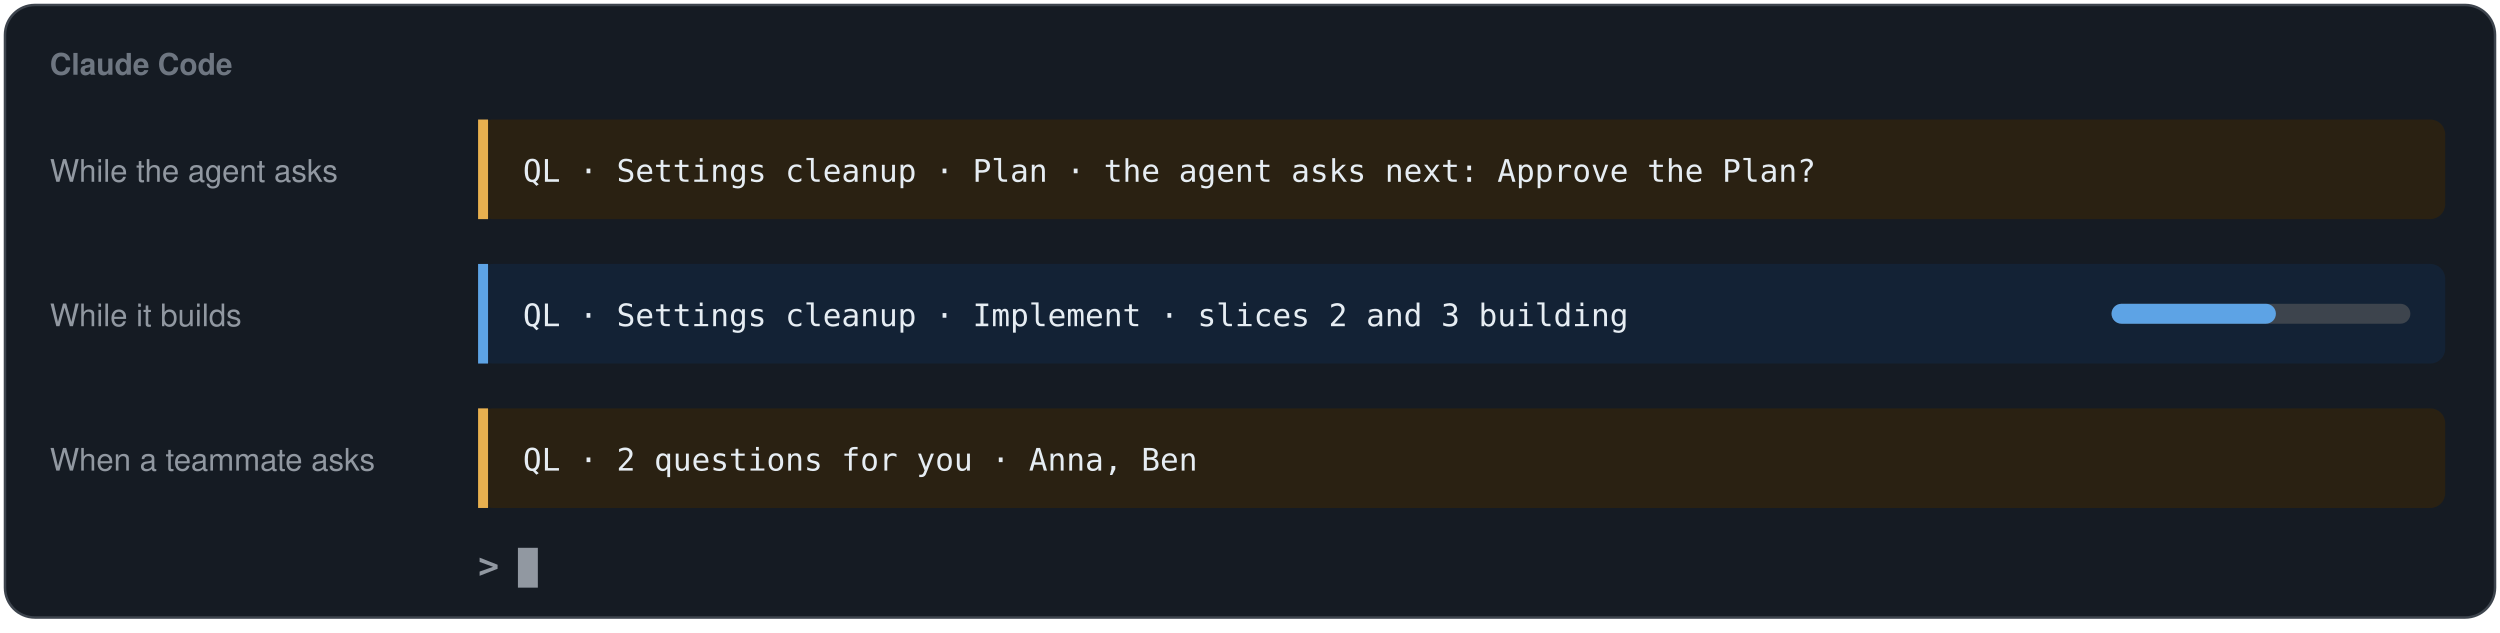
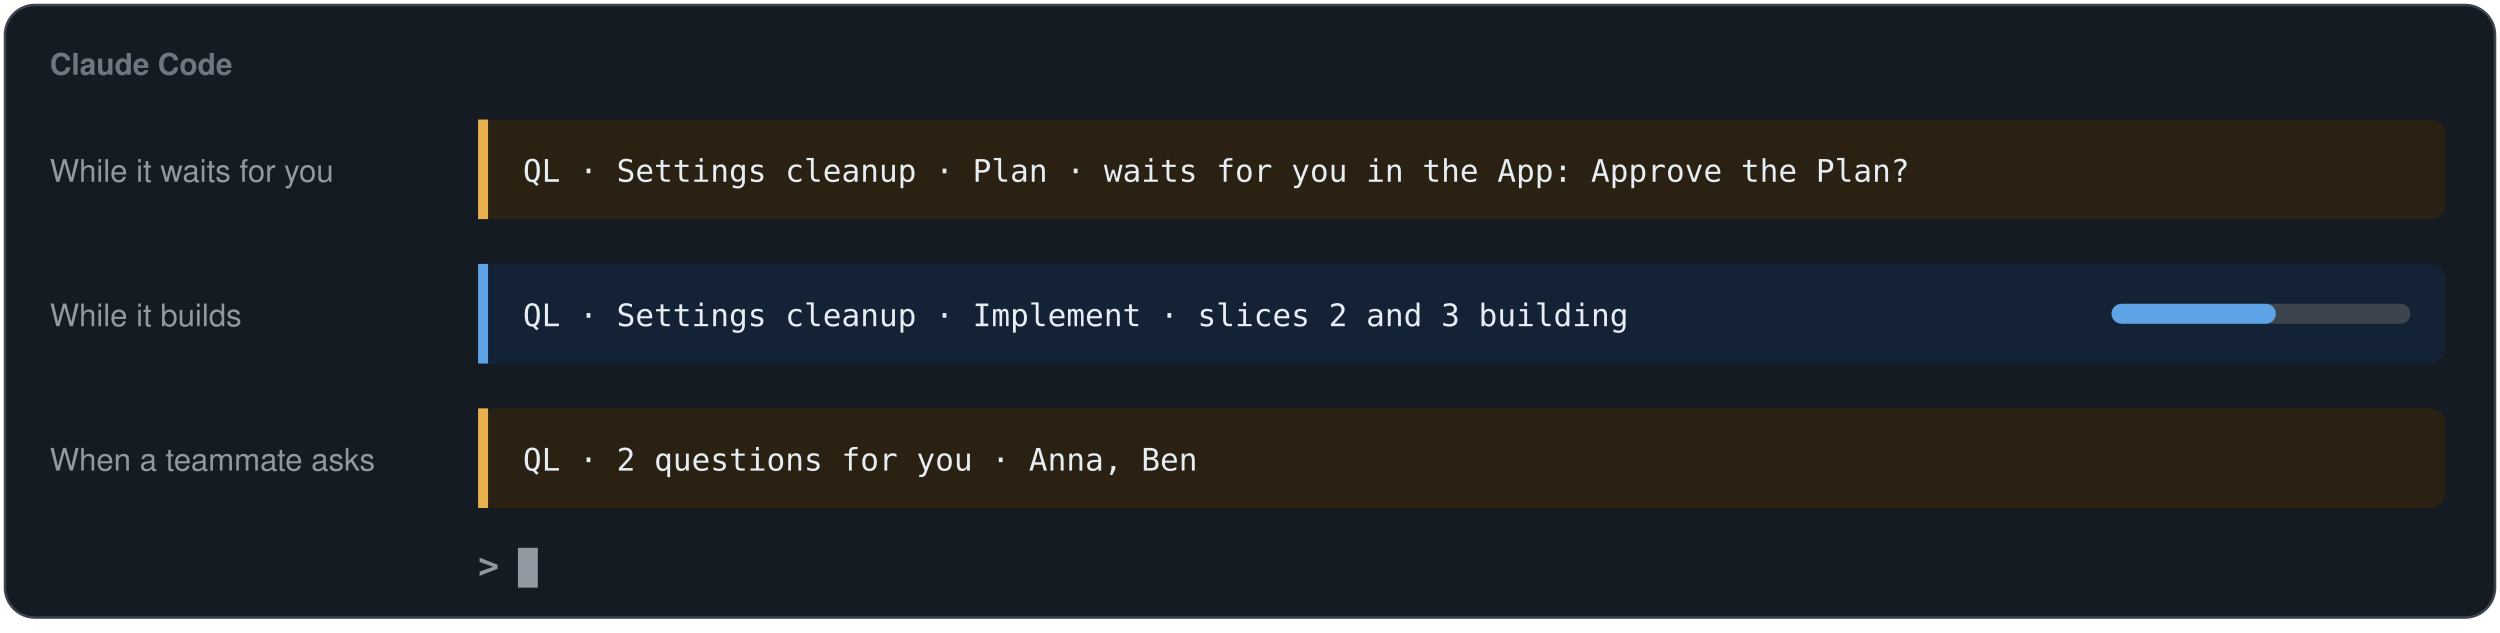
- <svg xmlns="http://www.w3.org/2000/svg" width="1004" height="254" viewBox="-2 -2 1004 254" role="img" aria-label="The band above the Claude Code prompt: the question the agent asks next, how the build runs, or teammates’ questions for you">
+ <svg xmlns="http://www.w3.org/2000/svg" width="1004" height="254" viewBox="-2 -2 1004 254" role="img" aria-label="The band above the Claude Code prompt: what waits for you in the App, how the build runs, or teammates’ questions for you">
  <rect x="0" y="0" width="1000" height="246" rx="12" fill="#151b23" stroke="#3d444d" stroke-width="1" />
  <text x="18" y="28" font-family="-apple-system, BlinkMacSystemFont, 'Segoe UI', 'Helvetica Neue', Helvetica, Arial, sans-serif" font-size="12" font-weight="600" fill="#6e7681" text-anchor="start">Claude Code</text>
-   <text x="18" y="71" font-family="-apple-system, BlinkMacSystemFont, 'Segoe UI', 'Helvetica Neue', Helvetica, Arial, sans-serif" font-size="12.5" font-weight="500" fill="#9198a1" text-anchor="start">While the agent asks</text>
+   <text x="18" y="71" font-family="-apple-system, BlinkMacSystemFont, 'Segoe UI', 'Helvetica Neue', Helvetica, Arial, sans-serif" font-size="12.5" font-weight="500" fill="#9198a1" text-anchor="start">While it waits for you</text>
  <rect x="190" y="46" width="790" height="40" rx="6" fill="#2a2112" />
  <rect x="190" y="46" width="4" height="40" fill="#e8b04f" />
-   <text x="208" y="71" font-family="ui-monospace, SFMono-Regular, Menlo, Consolas, monospace" font-size="12.5" font-weight="500" fill="#e6edf3" text-anchor="start">QL · Settings cleanup · Plan · the agent asks next: Approve the Plan?</text>
+   <text x="208" y="71" font-family="ui-monospace, SFMono-Regular, Menlo, Consolas, monospace" font-size="12.5" font-weight="500" fill="#e6edf3" text-anchor="start">QL · Settings cleanup · Plan · waits for you in the App: Approve the Plan?</text>
  <text x="18" y="129" font-family="-apple-system, BlinkMacSystemFont, 'Segoe UI', 'Helvetica Neue', Helvetica, Arial, sans-serif" font-size="12.5" font-weight="500" fill="#9198a1" text-anchor="start">While it builds</text>
  <rect x="190" y="104" width="790" height="40" rx="6" fill="#132235" />
  <rect x="190" y="104" width="4" height="40" fill="#5da3e5" />
  <text x="208" y="129" font-family="ui-monospace, SFMono-Regular, Menlo, Consolas, monospace" font-size="12.5" font-weight="500" fill="#e6edf3" text-anchor="start">QL · Settings cleanup · Implement · slices 2 and 3 building</text>
  <rect x="846" y="120" width="120" height="8" rx="4" fill="#3d444d" />
  <rect x="846" y="120" width="66" height="8" rx="4" fill="#5da3e5" />
  <text x="18" y="187" font-family="-apple-system, BlinkMacSystemFont, 'Segoe UI', 'Helvetica Neue', Helvetica, Arial, sans-serif" font-size="12.5" font-weight="500" fill="#9198a1" text-anchor="start">When a teammate asks</text>
  <rect x="190" y="162" width="790" height="40" rx="6" fill="#2a2112" />
  <rect x="190" y="162" width="4" height="40" fill="#e8b04f" />
  <text x="208" y="187" font-family="ui-monospace, SFMono-Regular, Menlo, Consolas, monospace" font-size="12.5" font-weight="500" fill="#e6edf3" text-anchor="start">QL · 2 questions for you · Anna, Ben</text>
  <text x="190" y="230" font-family="ui-monospace, SFMono-Regular, Menlo, Consolas, monospace" font-size="14" font-weight="600" fill="#9198a1" text-anchor="start">&gt;</text>
  <rect x="206" y="218" width="8" height="16" fill="#9198a1" />
</svg>
